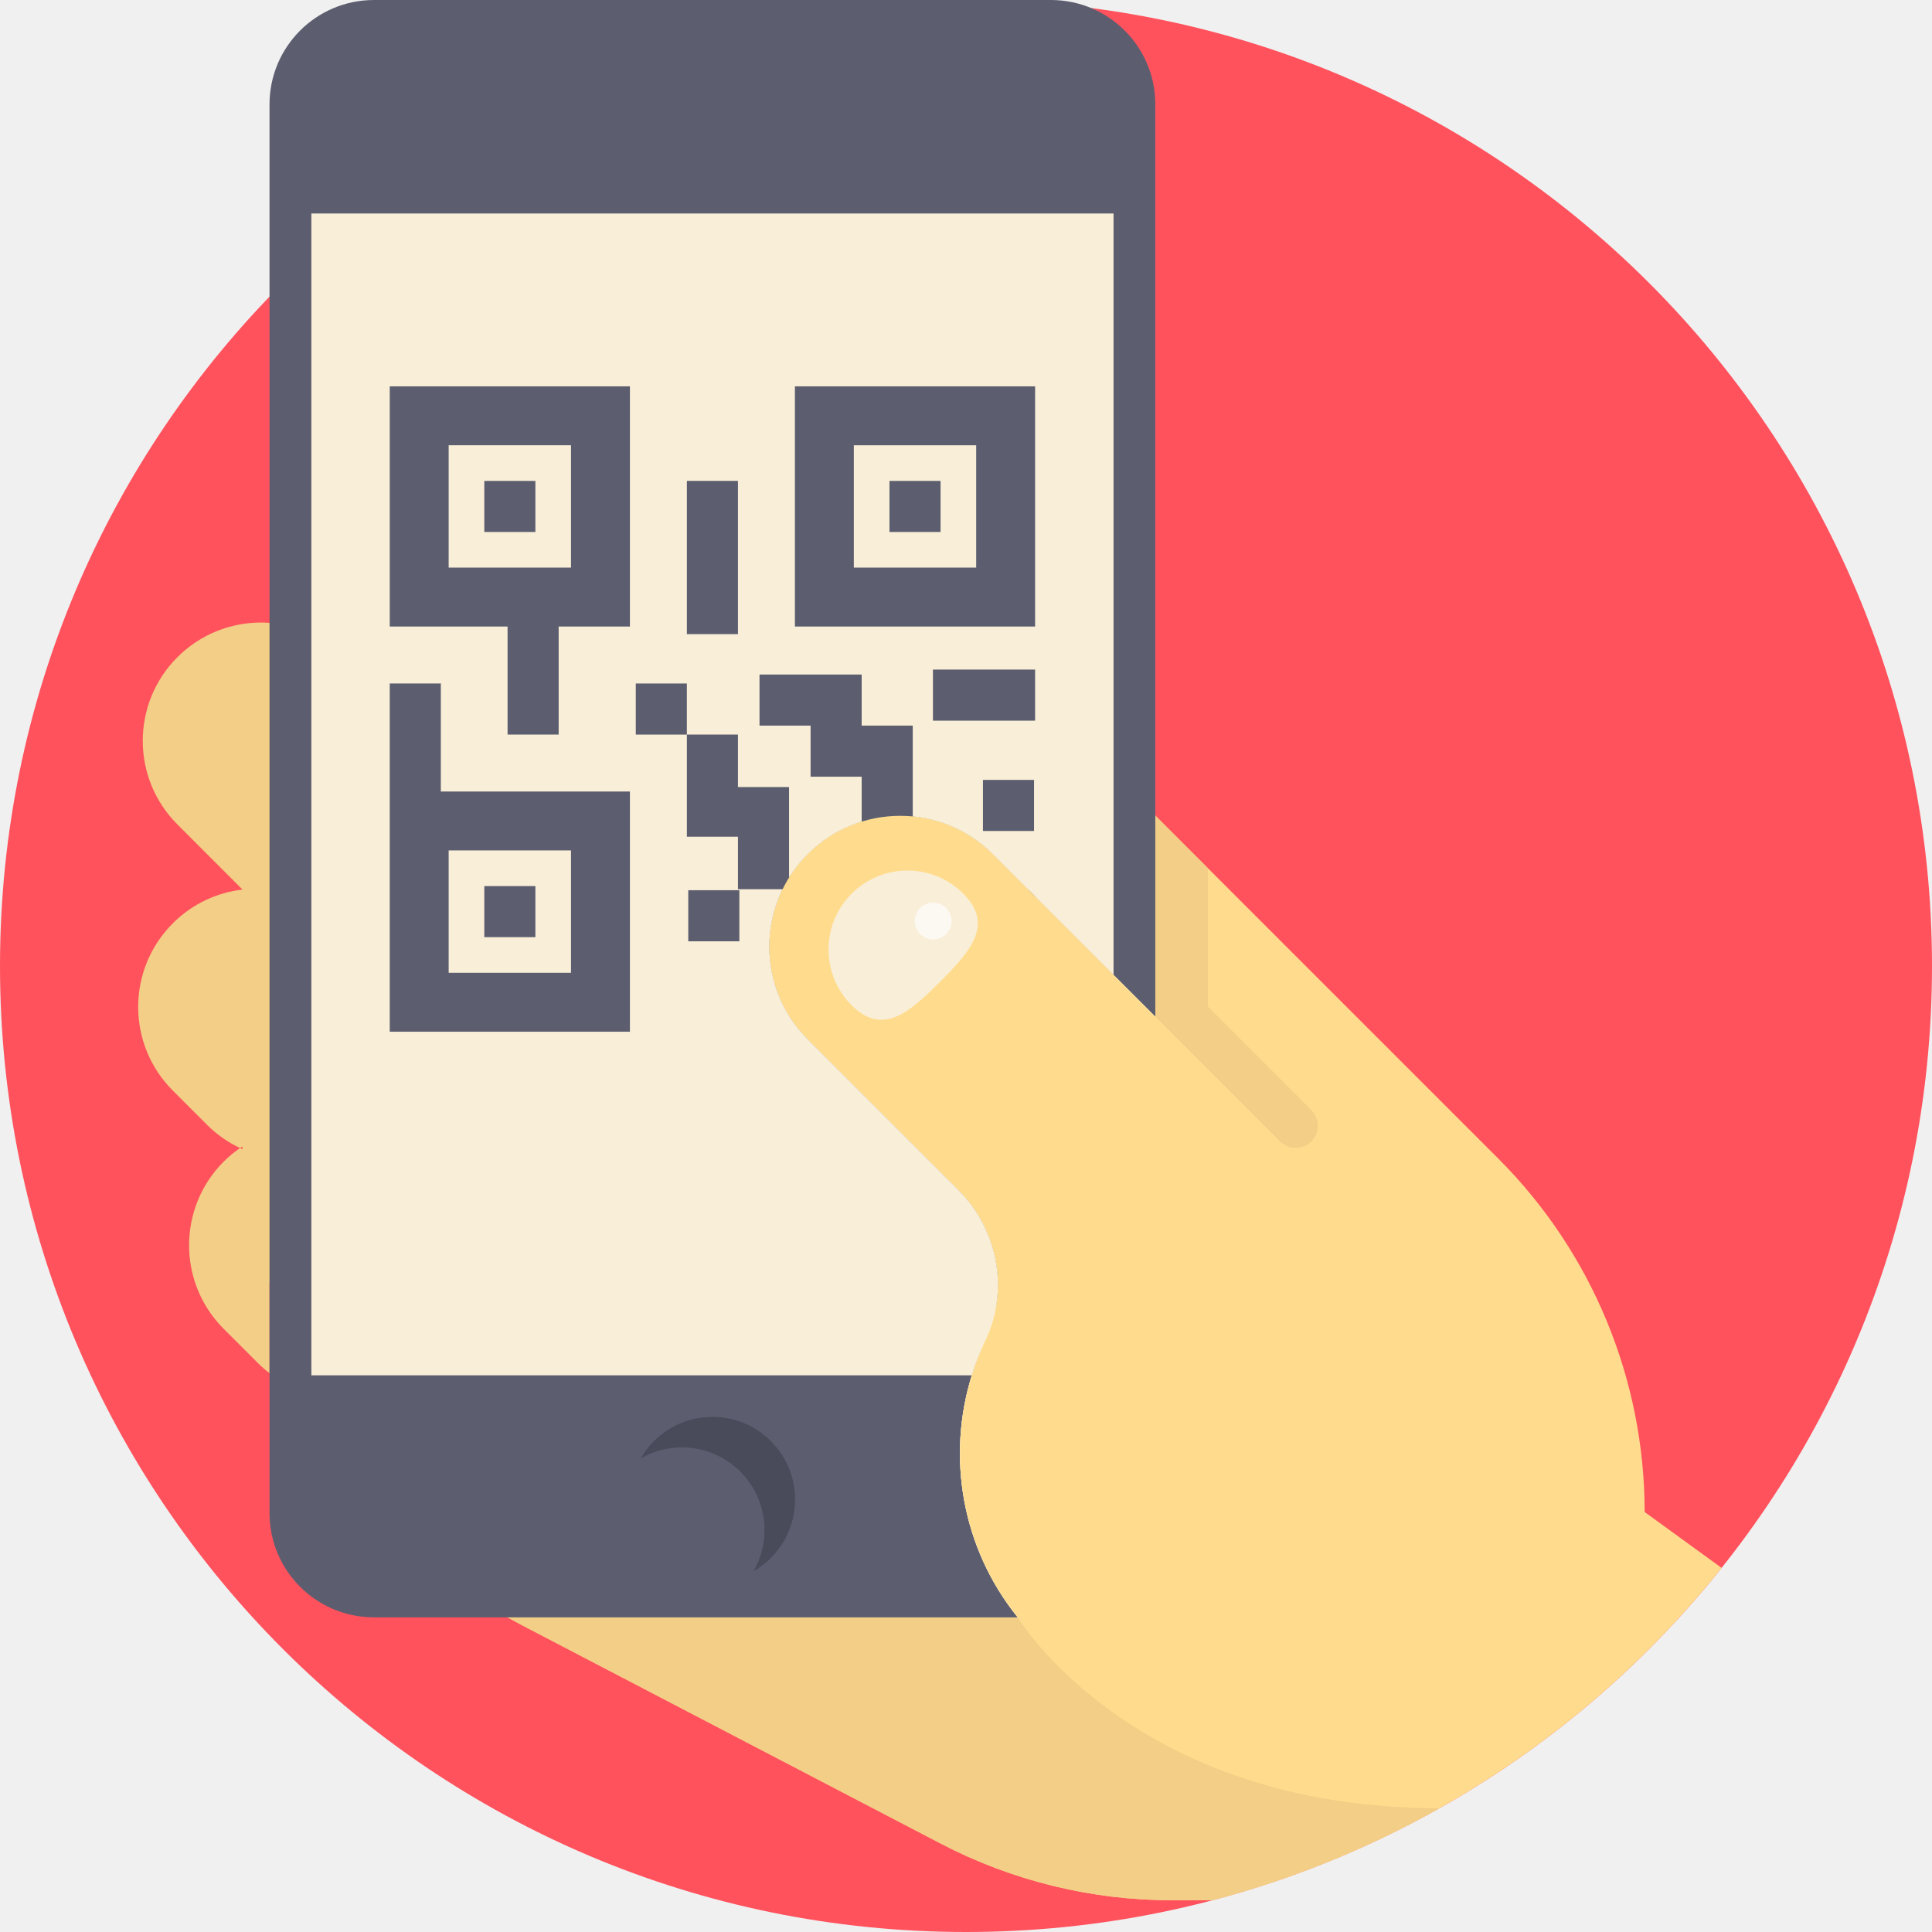
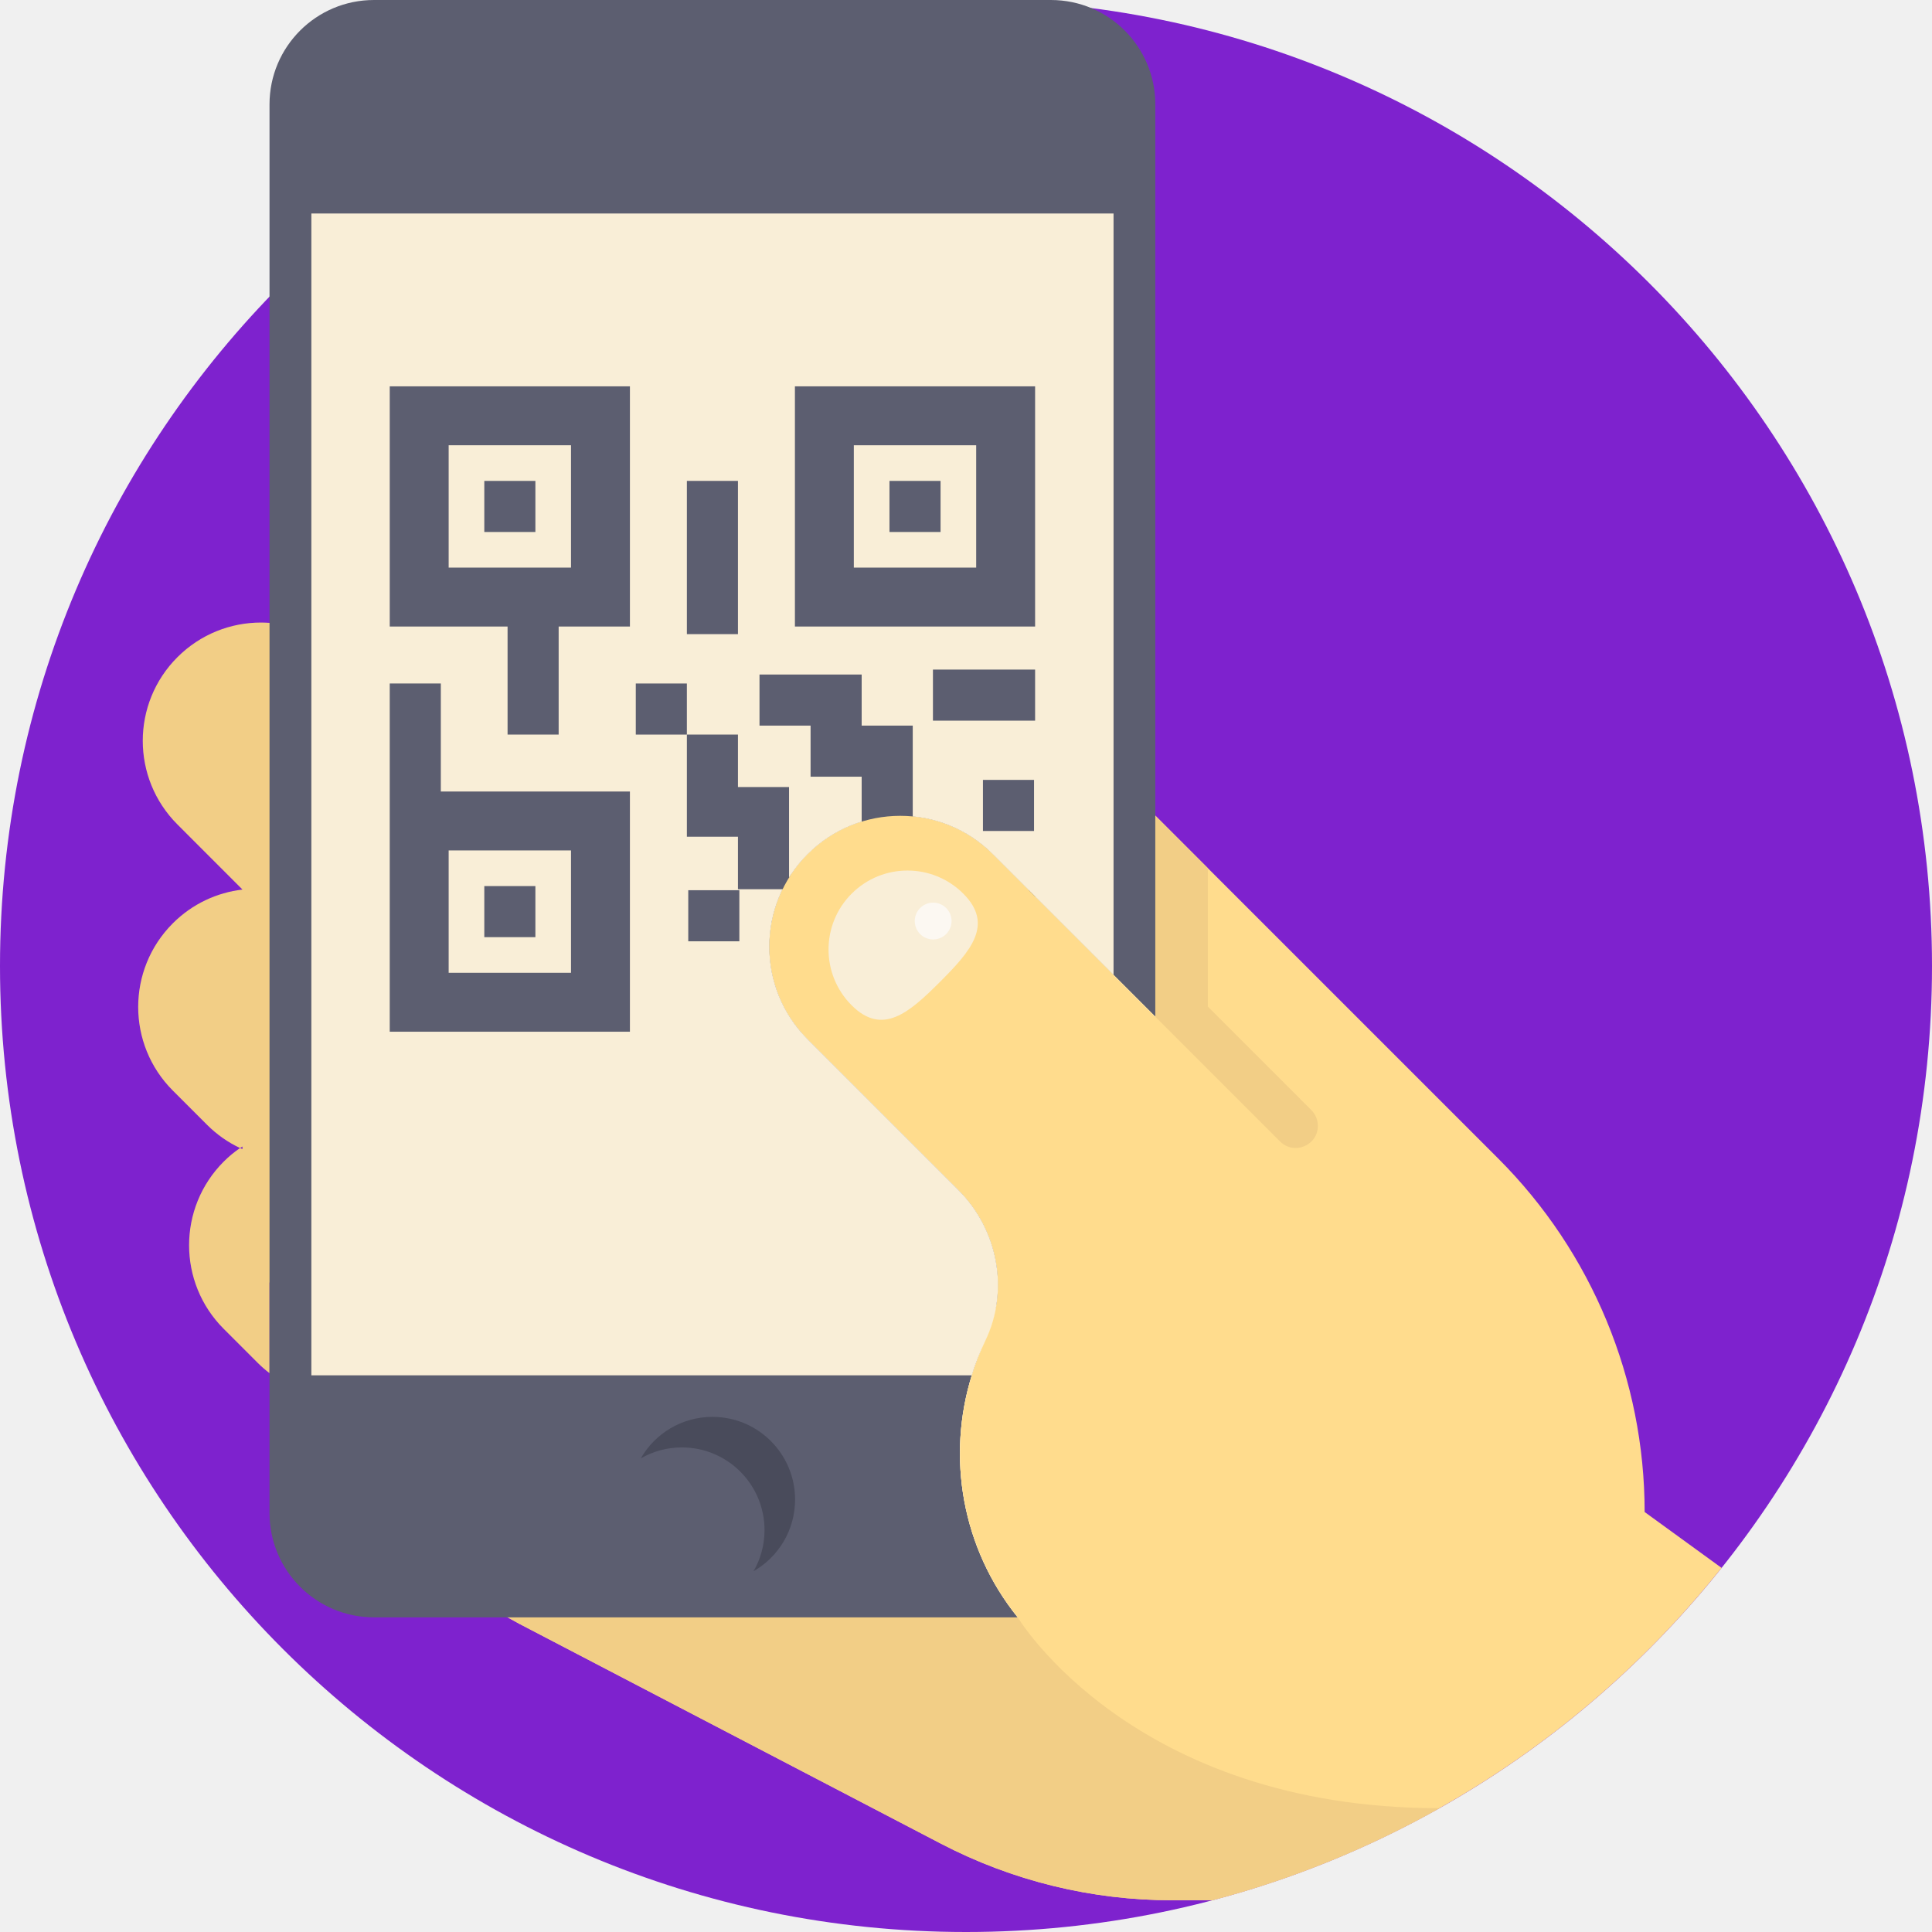
<svg xmlns="http://www.w3.org/2000/svg" version="1.1" id="Capa_1" x="0px" y="0px" viewBox="0 0 512 512" style="enable-background:new 0 0 512 512;" xml:space="preserve">
-   <circle style="fill:#FF525D;" cx="256" cy="256" r="256" />
+   <circle style="fill:#7E22CE;" cx="256" cy="256" r="256" />
  <path style="fill:#FFDC8D;" d="M456.234,415.504c-20.522,25.736-45.902,47.428-74.762,63.687  c-18.725,10.553-38.902,18.808-60.155,24.398h-10.7c-21.337,0-42.339-5.141-61.252-14.994l-111.731-58.264l-24.607-13.531  l-26.823-14.754l135.314-6.269c15.287,0,11.494-37.491,11.494-52.767l73.153-126.872l90.885,90.885  c12.413,12.413,22.121,27.052,28.714,42.977c6.593,15.924,10.083,33.134,10.083,50.698L456.234,415.504z" />
  <g>
    <path style="fill:#F2CE86;" d="M381.471,479.19c-18.725,10.553-38.902,18.808-60.155,24.398h-10.7   c-21.337,0-42.339-5.141-61.252-14.994l-111.731-58.264l-24.607-13.531l156.682,11.818c0,0,30.313,50.573,111.741,50.573   C381.461,479.19,381.461,479.19,381.471,479.19z" />
    <path style="fill:#F2CE86;" d="M86.727,165.064H71.428c-0.757-0.047-1.513-0.084-2.258-0.084c-8.023,0-16.033,3.063-22.158,9.188   c-12.238,12.237-12.238,32.077,0,44.315l17.246,17.258c-6.749,0.793-13.283,3.771-18.459,8.947   c-12.238,12.238-12.238,32.09,0,44.328l9.055,9.055c2.619,2.619,5.585,4.684,8.768,6.173c0.208-0.147,0.425-0.274,0.636-0.414   v0.689c-0.211-0.094-0.427-0.176-0.636-0.275c-1.526,1.032-2.979,2.234-4.335,3.591c-12.238,12.249-12.238,32.09,0,44.328   l9.055,9.056c0.985,0.973,2.018,1.872,3.087,2.69v-24.035h15.298V165.064z" />
  </g>
  <path style="fill:#5C5E70;" d="M278.504,0.001H99.105c-15.287,0-27.681,12.379-27.681,27.667v373.293  c0,15.273,12.395,27.653,27.681,27.653h170.604c-14.837-18.379-18.888-42.559-12.181-64.129l37.562-106.122l11.081,11.081V27.668  C306.17,12.38,293.791,0.001,278.504,0.001" />
  <path style="fill:#F9EED7;" d="M214.047,226.367c-6.781,6.771-10.167,15.632-10.167,24.513c0,8.882,3.385,17.753,10.167,24.534  l39.936,39.936c10.491,10.491,13.563,26.488,7.178,39.863c-1.442,3.009-2.654,6.123-3.636,9.268H82.516v-307.9H295.1v201.791  l-32.005-32.005C249.553,212.814,227.589,212.814,214.047,226.367z" />
  <path style="fill:#494B5B;" d="M210.704,397.396c0,8.129-4.42,15.224-11.003,18.986c1.849-3.208,2.905-6.917,2.905-10.888  c0-12.1-9.801-21.911-21.901-21.911c-3.971,0-7.69,1.055-10.898,2.915c3.762-6.583,10.867-11.013,18.996-11.013  C200.903,375.484,210.704,385.296,210.704,397.396z" />
  <path style="fill:#F2CE86;" d="M347.529,294.198l-27.44-27.44v-36.697l-13.919-13.92v53.299l33.058,33.058  c3.698,3.697,10.02,1.079,10.02-4.15C349.248,296.792,348.629,295.299,347.529,294.198z" />
  <path style="fill:#FFFFFF;" d="M260.776,273.413v-13.538h13.537v13.538H260.776 M209.749,249.459v-13.537h13.537v13.537v13.538  h-13.537V249.459 M247.239,249.459v-13.537h13.538v13.537H247.239 M241.886,216.36v3.009h-13.537v-1.633  c-5.235,1.609-10.164,4.485-14.307,8.627c-1.748,1.748-3.272,3.636-4.568,5.628v3.659h-2.076c-2.344,4.79-3.515,10.009-3.515,15.237  c0,8.875,3.387,17.751,10.16,24.525l39.944,39.943c10.485,10.484,13.559,26.482,7.17,39.861c-1.442,3.015-2.654,6.125-3.627,9.271  h-30.649v0.001h30.646c-6.705,21.57-2.654,45.749,12.181,64.129h5.878c16.812,0,30.456-13.566,30.582-30.348V269.443l-11.08-11.077  l-20.777-20.779v11.875h-13.537v-13.537h11.875l-9.561-9.561C257.167,220.433,249.627,217.098,241.886,216.36 M295.09,56.577  H179.866v0.003H295.09V56.577" />
  <g>
    <rect x="128.345" y="127.446" style="fill:#5C5E70;" width="13.537" height="13.538" />
    <rect x="128.345" y="234.82" style="fill:#5C5E70;" width="13.537" height="13.537" />
    <path style="fill:#5C5E70;" d="M210.662,102.385v63.652h63.651v-63.652H210.662z M258.7,150.424h-32.426v-32.426H258.7V150.424z" />
    <rect x="235.719" y="127.446" style="fill:#5C5E70;" width="13.538" height="13.537" />
    <polygon style="fill:#5C5E70;" points="195.567,208.204 195.567,194.668 182.031,194.668 182.031,208.204 182.031,221.741    195.567,221.741 195.567,222.112 195.567,235.649 209.105,235.649 209.105,222.112 209.105,208.574 195.567,208.574  " />
    <polygon style="fill:#5C5E70;" points="247.239,177.445 247.239,190.982 260.776,190.982 274.313,190.982 274.313,177.445    260.776,177.445  " />
    <rect x="182.397" y="235.917" style="fill:#5C5E70;" width="13.537" height="13.537" />
    <rect x="168.49" y="181.133" style="fill:#5C5E70;" width="13.538" height="13.538" />
    <rect x="260.493" y="206.681" style="fill:#5C5E70;" width="13.538" height="13.538" />
    <polygon style="fill:#5C5E70;" points="228.35,178.757 214.812,178.757 201.276,178.757 201.276,192.294 214.812,192.294    214.812,205.831 228.35,205.831 228.35,219.368 241.886,219.368 241.886,205.831 241.886,192.294 228.35,192.294  " />
    <path style="fill:#5C5E70;" d="M134.511,181.13v13.538h13.537V181.13v-15.094h18.889v-63.651h-63.651v63.652h31.226V181.13z    M118.898,117.997h32.426v32.426h-32.426V117.997z" />
    <path style="fill:#5C5E70;" d="M116.823,181.13h-13.538v28.631v5.77v57.882h63.651v-63.652h-50.114V181.13H116.823z    M118.898,225.373h32.426v32.426h-32.426V225.373z" />
    <polygon style="fill:#5C5E70;" points="195.567,154.516 195.567,140.979 195.567,127.442 182.031,127.442 182.031,140.979    182.031,154.516 182.031,168.053 195.567,168.053  " />
  </g>
  <path style="fill:#FFDC8D;" d="M295.097,258.368l-32.005-32.006c-13.535-13.546-35.5-13.546-49.048,0  c-6.773,6.774-10.161,15.637-10.161,24.524c0,8.875,3.387,17.75,10.161,24.524l39.944,39.944  c10.485,10.484,13.559,26.481,7.17,39.86c-1.441,3.015-2.654,6.125-3.627,9.271c-6.713,21.57-2.654,45.745,12.178,64.132  l13.457,14.703c15.288,0,40.751-19.205,40.751-34.482L306.17,269.44L295.097,258.368z" />
  <path style="fill:#F9EED7;" d="M255.284,236.829c-8.17-8.17-21.416-8.17-29.586,0c-8.17,8.17-8.17,21.416,0,29.586  s15.225,1.978,23.395-6.192C257.262,252.054,263.454,244.999,255.284,236.829z" />
  <circle style="fill:#FCF8F2;" cx="247.296" cy="244.088" r="4.877" />
  <g>
</g>
  <g>
</g>
  <g>
</g>
  <g>
</g>
  <g>
</g>
  <g>
</g>
  <g>
</g>
  <g>
</g>
  <g>
</g>
  <g>
</g>
  <g>
</g>
  <g>
</g>
  <g>
</g>
  <g>
</g>
  <g>
</g>
</svg>
